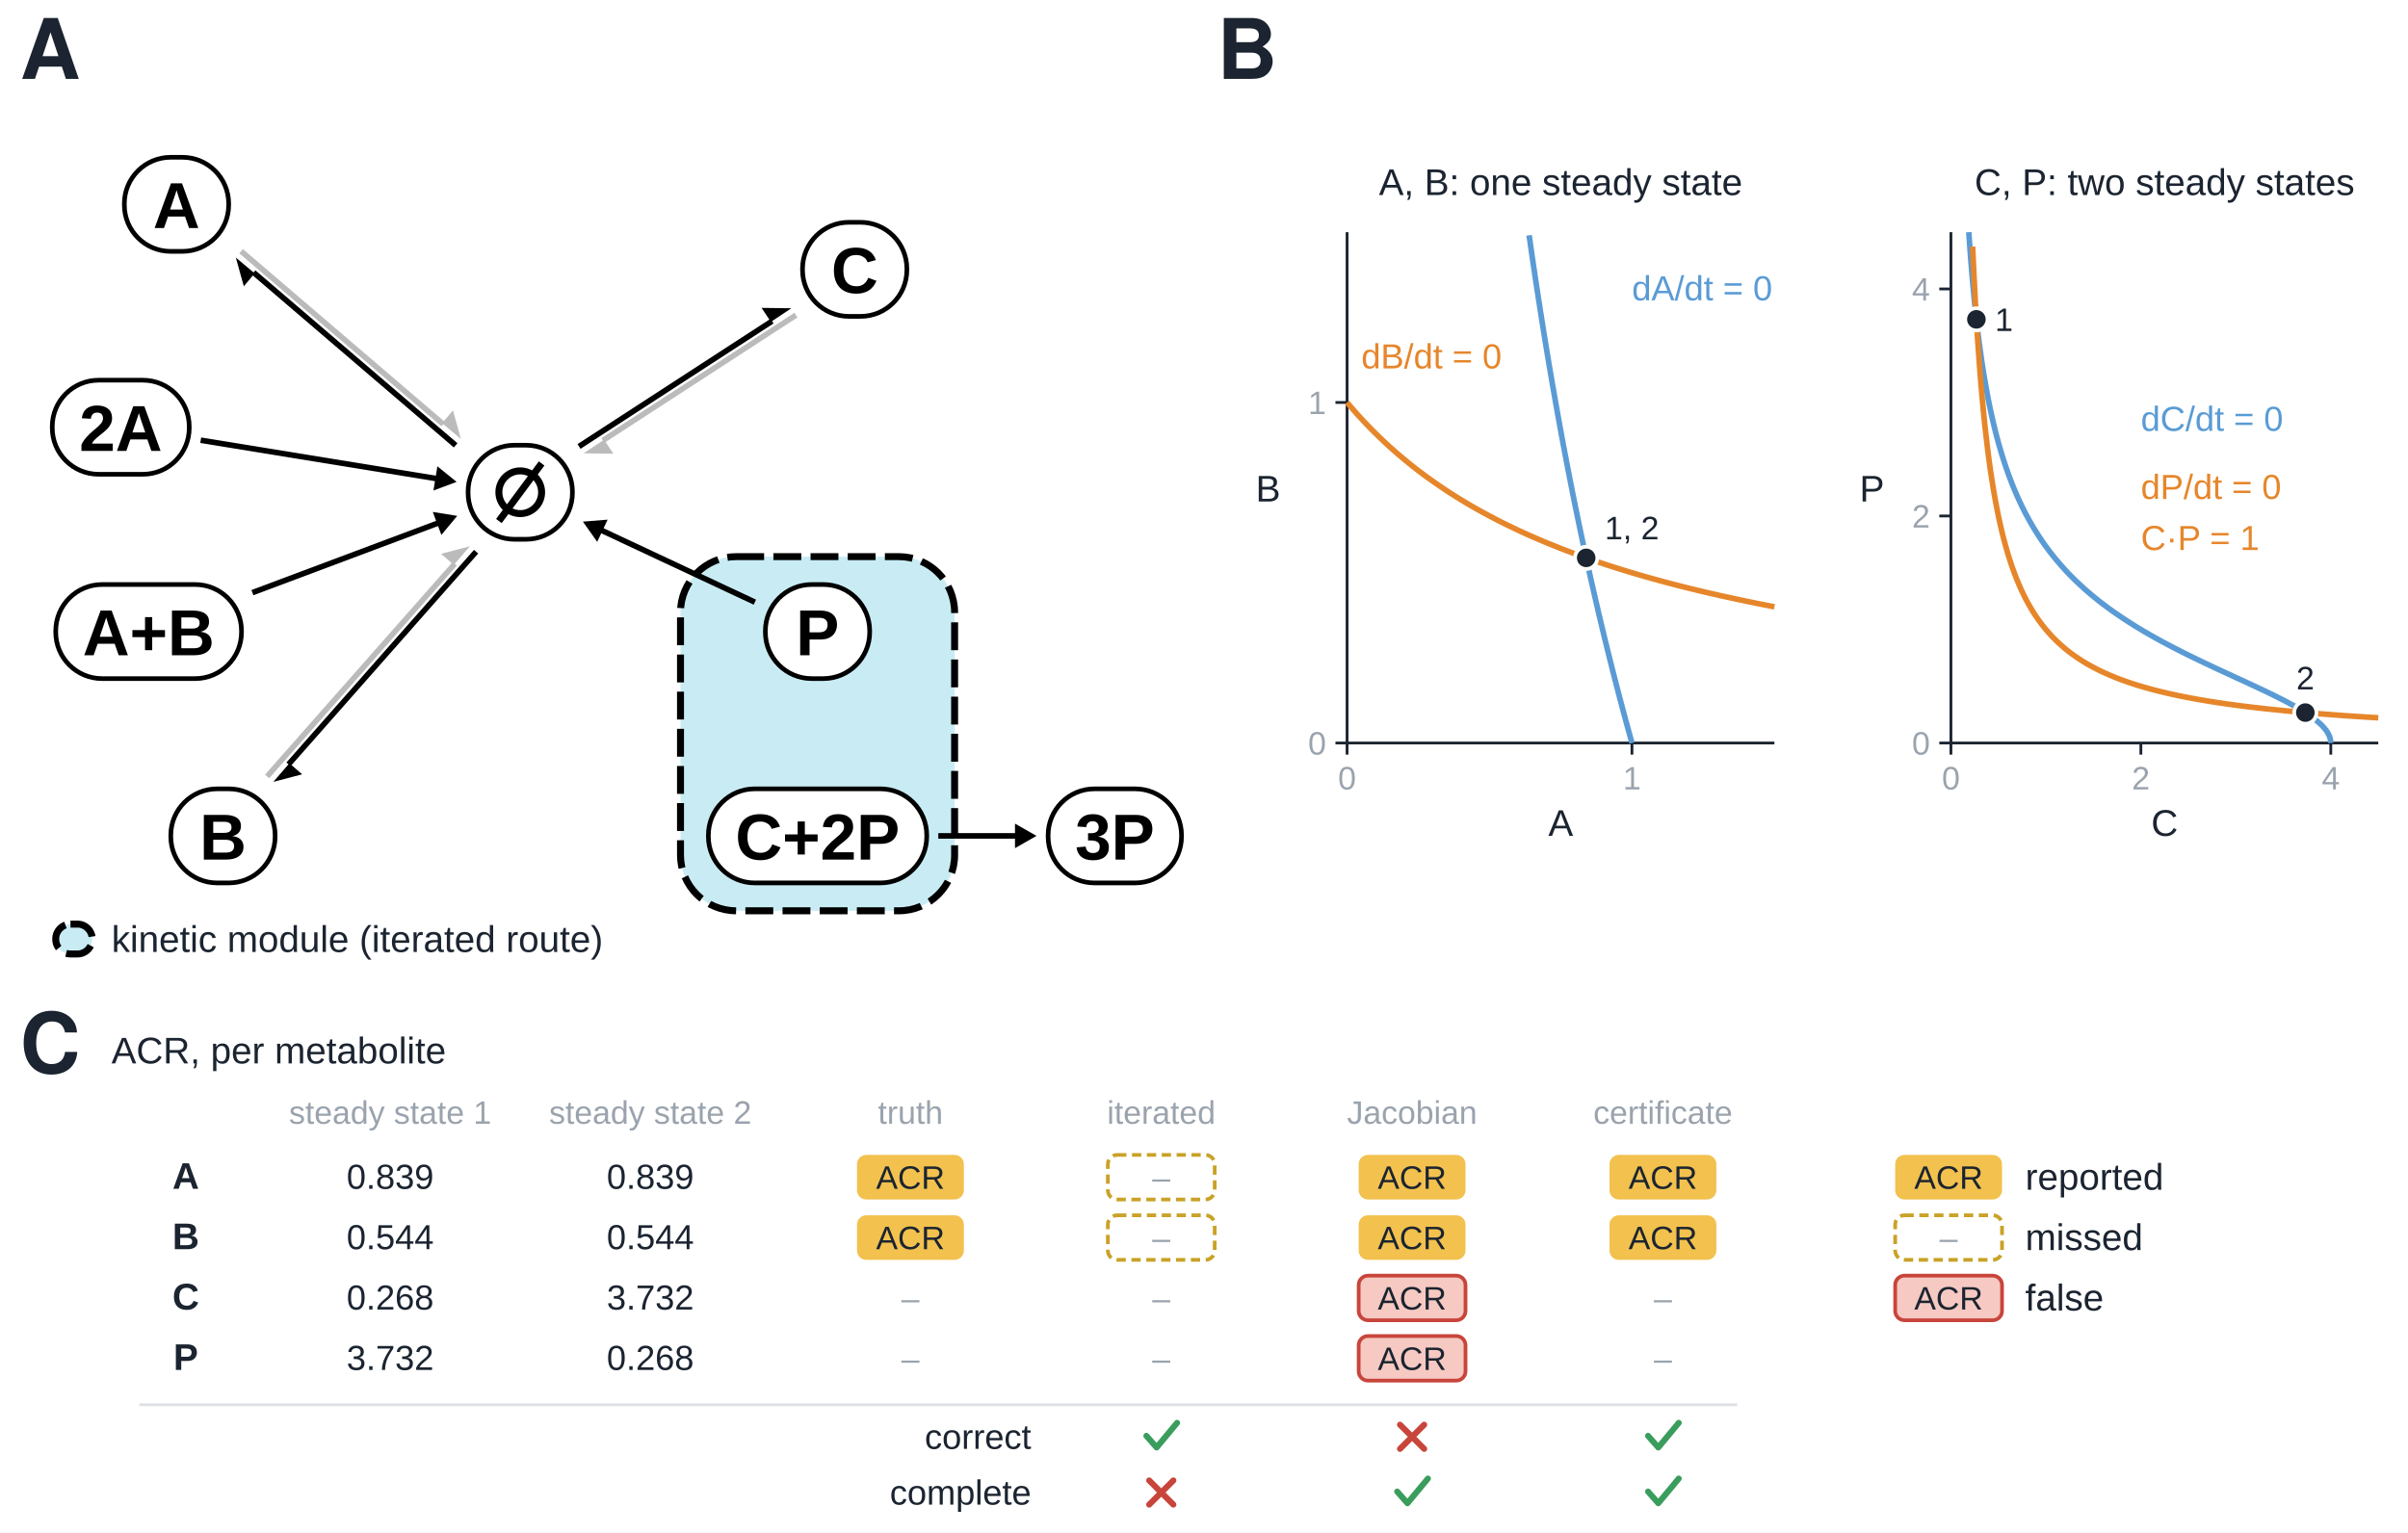
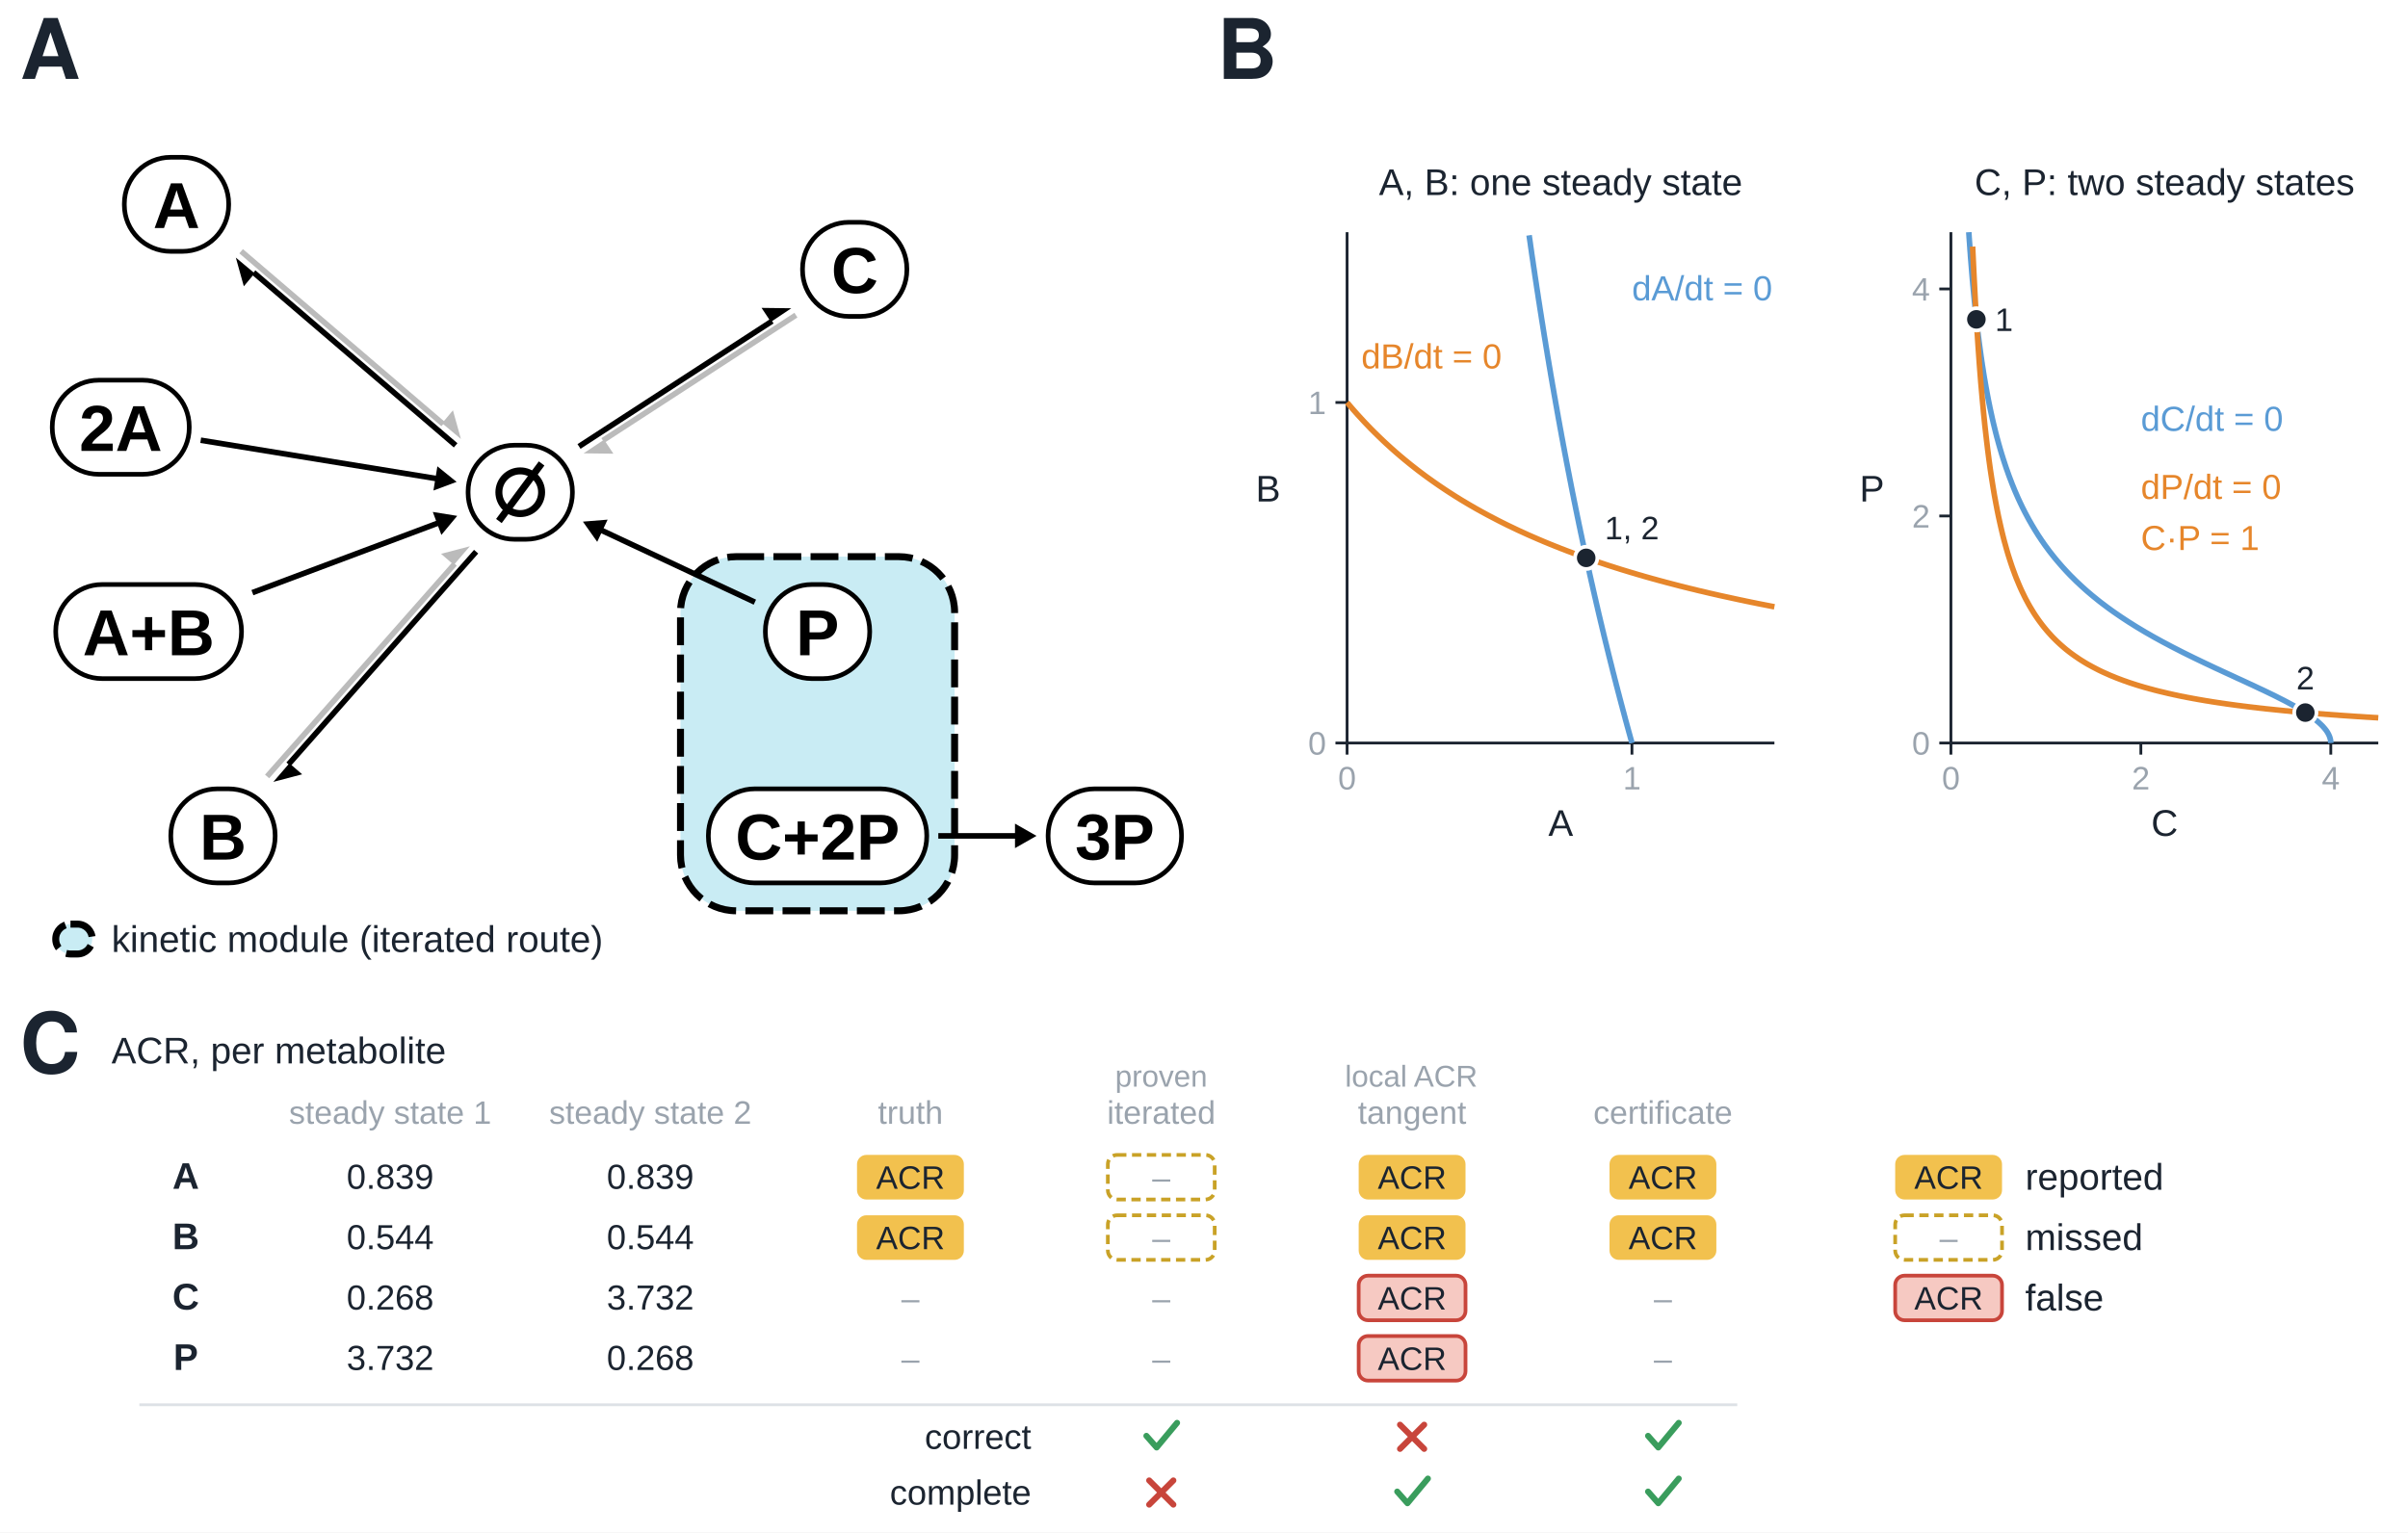
<svg xmlns="http://www.w3.org/2000/svg" id="Figure3" version="1.1" viewBox="0 0 518.4 330" width="518.4pt" height="330pt">
  <rect x="0" y="0" width="518.4" height="330" fill="#fff" />
  <g id="A_complex_network">
    <text transform="translate(4.302 16.991)" fill="#1b2430" font-family="Helvetica-Bold, Helvetica" font-size="18" font-weight="700">
      <tspan x="0" y="0">A</tspan>
    </text>
    <rect x="146.50" y="119.87" width="59.01" height="76.26" rx="12" ry="12" fill="#c9ecf4" stroke="#000" stroke-width="1.5" stroke-dasharray="6 2" />
    <line x1="98.09" y1="95.90" x2="54.59" y2="58.67" fill="none" stroke="#000" stroke-width="1.2" />
    <polygon points="50.77 55.47 54.82 58.86 52.49 61.65" fill="#000" />
    <line x1="51.91" y1="54.10" x2="95.41" y2="91.33" fill="none" stroke="#bbb" stroke-width="1.2" />
    <polygon points="99.23 94.53 95.18 91.14 97.51 88.35" fill="#bbb" />
    <line x1="43.21" y1="94.80" x2="94.03" y2="103.07" fill="none" stroke="#000" stroke-width="1.2" />
    <polygon points="98.30 103.77 94.16 100.42 93.31 105.63" fill="#000" />
    <line x1="102.50" y1="118.80" x2="62.11" y2="164.59" fill="none" stroke="#000" stroke-width="1.2" />
    <polygon points="58.84 168.37 62.30 164.36 65.05 166.74" fill="#000" />
    <line x1="57.50" y1="167.20" x2="97.89" y2="121.41" fill="none" stroke="#bbb" stroke-width="1.2" />
    <polygon points="101.16 117.63 97.70 121.64 94.95 119.26" fill="#bbb" />
    <line x1="54.34" y1="127.62" x2="94.37" y2="112.61" fill="none" stroke="#000" stroke-width="1.2" />
    <polygon points="98.43 111.09 93.17 110.24 95.02 115.19" fill="#000" />
    <line x1="124.65" y1="96.14" x2="166.21" y2="69.15" fill="none" stroke="#000" stroke-width="1.2" />
    <polygon points="170.36 66.38 165.96 69.32 163.95 66.30" fill="#000" />
    <line x1="171.35" y1="67.86" x2="129.79" y2="94.85" fill="none" stroke="#bbb" stroke-width="1.2" />
    <polygon points="125.64 97.62 130.04 94.68 132.05 97.70" fill="#bbb" />
    <line x1="162.51" y1="129.67" x2="129.41" y2="114.16" fill="none" stroke="#000" stroke-width="1.2" />
    <polygon points="125.49 112.33 128.57 116.68 130.81 111.90" fill="#000" />
    <line x1="202.00" y1="180.00" x2="218.81" y2="180.00" fill="none" stroke="#000" stroke-width="1.2" />
    <polygon points="223.14 180.00 218.51 177.36 218.51 182.64" fill="#000" />
    <rect x="100.77" y="95.87" width="22.46" height="20.26" rx="9.98" ry="9.98" fill="#fff" stroke="#000" stroke-width="1" />
    <circle cx="112.00" cy="106.00" r="4.6" fill="none" stroke="#000" stroke-width="1.5" />
    <line x1="107.40" y1="112.20" x2="116.60" y2="99.80" fill="none" stroke="#000" stroke-width="1.5" />
    <rect x="26.77" y="33.87" width="22.46" height="20.26" rx="9.98" ry="9.98" fill="#fff" stroke="#000" stroke-width="1" />
    <text transform="translate(32.95 49.10)" font-family="Arial-BoldMT, Arial" font-weight="700" font-size="14" fill="#000">
      <tspan x="0" y="0">A</tspan>
    </text>
    <rect x="11.25" y="81.87" width="29.49" height="20.26" rx="9.98" ry="9.98" fill="#fff" stroke="#000" stroke-width="1" />
    <text transform="translate(17.05 97.10)" font-family="Arial-BoldMT, Arial" font-weight="700" font-size="14" fill="#000">
      <tspan x="0" y="0">2A</tspan>
    </text>
    <rect x="12.00" y="125.87" width="39.99" height="20.26" rx="9.98" ry="9.98" fill="#fff" stroke="#000" stroke-width="1" />
    <text transform="translate(17.80 141.10)" font-family="Arial-BoldMT, Arial" font-weight="700" font-size="14" fill="#000">
      <tspan x="0" y="0">A+B</tspan>
    </text>
    <rect x="36.77" y="169.87" width="22.46" height="20.26" rx="9.98" ry="9.98" fill="#fff" stroke="#000" stroke-width="1" />
    <text transform="translate(42.95 185.10)" font-family="Arial-BoldMT, Arial" font-weight="700" font-size="14" fill="#000">
      <tspan x="0" y="0">B</tspan>
    </text>
    <rect x="172.77" y="47.87" width="22.46" height="20.26" rx="9.98" ry="9.98" fill="#fff" stroke="#000" stroke-width="1" />
    <text transform="translate(178.95 63.10)" font-family="Arial-BoldMT, Arial" font-weight="700" font-size="14" fill="#000">
      <tspan x="0" y="0">C</tspan>
    </text>
    <rect x="164.77" y="125.87" width="22.46" height="20.26" rx="9.98" ry="9.98" fill="#fff" stroke="#000" stroke-width="1" />
    <text transform="translate(171.33 141.10)" font-family="Arial-BoldMT, Arial" font-weight="700" font-size="14" fill="#000">
      <tspan x="0" y="0">P</tspan>
    </text>
    <rect x="152.50" y="169.87" width="47.01" height="20.26" rx="9.98" ry="9.98" fill="#fff" stroke="#000" stroke-width="1" />
    <text transform="translate(158.30 185.10)" font-family="Arial-BoldMT, Arial" font-weight="700" font-size="14" fill="#000">
      <tspan x="0" y="0">C+2P</tspan>
    </text>
    <rect x="225.64" y="169.87" width="28.72" height="20.26" rx="9.98" ry="9.98" fill="#fff" stroke="#000" stroke-width="1" />
    <text transform="translate(231.44 185.10)" font-family="Arial-BoldMT, Arial" font-weight="700" font-size="14" fill="#000">
      <tspan x="0" y="0">3P</tspan>
    </text>
    <rect x="12.00" y="199.00" width="7.85" height="6.43" rx="3.17" ry="3.17" fill="#c9ecf4" stroke="#000" stroke-width="1.5" stroke-dasharray="6 2" />
    <text transform="translate(24.00 205.00)" font-family="ArialMT, Arial" font-size="8" fill="#1b2430">
      <tspan x="0" y="0">kinetic module (iterated route)</tspan>
    </text>
  </g>
  <g id="B_nullclines">
    <text transform="translate(262 16.991)" fill="#1b2430" font-family="Helvetica-Bold, Helvetica" font-size="18" font-weight="700">
      <tspan x="0" y="0">B</tspan>
    </text>
    <text transform="translate(296.86 42.00)" font-family="ArialMT, Arial" font-size="8" fill="#1b2430">
      <tspan x="0" y="0">A, B: one steady state</tspan>
    </text>
    <line x1="290.00" y1="160.00" x2="382.00" y2="160.00" fill="none" stroke="#1b2430" stroke-width="0.6" />
    <line x1="290.00" y1="160.00" x2="290.00" y2="50.00" fill="none" stroke="#1b2430" stroke-width="0.6" />
    <line x1="290.00" y1="160.00" x2="290.00" y2="162.50" fill="none" stroke="#1b2430" stroke-width="0.6" />
    <text transform="translate(288.05 170.00)" font-family="ArialMT, Arial" font-size="7" fill="#9aa3ad">
      <tspan x="0" y="0">0</tspan>
    </text>
    <line x1="290.00" y1="160.00" x2="287.50" y2="160.00" fill="none" stroke="#1b2430" stroke-width="0.6" />
    <text transform="translate(281.61 162.50)" font-family="ArialMT, Arial" font-size="7" fill="#9aa3ad">
      <tspan x="0" y="0">0</tspan>
    </text>
    <line x1="351.33" y1="160.00" x2="351.33" y2="162.50" fill="none" stroke="#1b2430" stroke-width="0.6" />
    <text transform="translate(349.39 170.00)" font-family="ArialMT, Arial" font-size="7" fill="#9aa3ad">
      <tspan x="0" y="0">1</tspan>
    </text>
    <line x1="290.00" y1="86.67" x2="287.50" y2="86.67" fill="none" stroke="#1b2430" stroke-width="0.6" />
    <text transform="translate(281.61 89.17)" font-family="ArialMT, Arial" font-size="7" fill="#9aa3ad">
      <tspan x="0" y="0">1</tspan>
    </text>
    <text transform="translate(333.33 180.00)" font-family="ArialMT, Arial" font-size="8" fill="#1b2430">
      <tspan x="0" y="0">A</tspan>
    </text>
    <text transform="translate(270.33 108.00)" font-family="ArialMT, Arial" font-size="8" fill="#1b2430">
      <tspan x="0" y="0">B</tspan>
    </text>
    <polyline points="329.19,50.67 329.31,51.49 329.43,52.30 329.54,53.12 329.66,53.92 329.77,54.73 329.89,55.53 330.01,56.32 330.12,57.12 330.24,57.90 330.36,58.69 330.47,59.47 330.59,60.25 330.71,61.02 330.82,61.79 330.94,62.56 331.06,63.32 331.17,64.08 331.29,64.84 331.41,65.59 331.52,66.34 331.64,67.08 331.76,67.83 331.87,68.56 331.99,69.30 332.11,70.03 332.22,70.76 332.34,71.49 332.45,72.21 332.57,72.93 332.69,73.65 332.80,74.36 332.92,75.07 333.04,75.78 333.15,76.48 333.27,77.18 333.39,77.88 333.50,78.57 333.62,79.26 333.74,79.95 333.85,80.64 333.97,81.32 334.09,82.00 334.20,82.68 334.32,83.35 334.44,84.02 334.55,84.69 334.67,85.36 334.79,86.02 334.90,86.68 335.02,87.34 335.14,88.00 335.25,88.65 335.37,89.30 335.48,89.95 335.60,90.59 335.72,91.23 335.83,91.87 335.95,92.51 336.07,93.14 336.18,93.78 336.30,94.41 336.42,95.03 336.53,95.66 336.65,96.28 336.77,96.90 336.88,97.52 337.00,98.13 337.12,98.75 337.23,99.36 337.35,99.96 337.47,100.57 337.58,101.17 337.70,101.77 337.82,102.37 337.93,102.97 338.05,103.56 338.17,104.16 338.28,104.75 338.40,105.33 338.51,105.92 338.63,106.50 338.75,107.09 338.86,107.67 338.98,108.24 339.10,108.82 339.21,109.39 339.33,109.96 339.45,110.53 339.56,111.10 339.68,111.66 339.80,112.23 339.91,112.79 340.03,113.35 340.15,113.90 340.26,114.46 340.38,115.01 340.50,115.56 340.61,116.11 340.73,116.66 340.85,117.21 340.96,117.75 341.08,118.29 341.19,118.83 341.31,119.37 341.43,119.91 341.54,120.44 341.66,120.98 341.78,121.51 341.89,122.04 342.01,122.56 342.13,123.09 342.24,123.61 342.36,124.14 342.48,124.66 342.59,125.18 342.71,125.69 342.83,126.21 342.94,126.72 343.06,127.24 343.18,127.75 343.29,128.26 343.41,128.76 343.53,129.27 343.64,129.77 343.76,130.28 343.88,130.78 343.99,131.28 344.11,131.78 344.22,132.27 344.34,132.77 344.46,133.26 344.57,133.75 344.69,134.24 344.81,134.73 344.92,135.22 345.04,135.71 345.16,136.19 345.27,136.68 345.39,137.16 345.51,137.64 345.62,138.12 345.74,138.59 345.86,139.07 345.97,139.54 346.09,140.02 346.21,140.49 346.32,140.96 346.44,141.43 346.56,141.90 346.67,142.36 346.79,142.83 346.91,143.29 347.02,143.75 347.14,144.22 347.25,144.68 347.37,145.13 347.49,145.59 347.60,146.05 347.72,146.50 347.84,146.95 347.95,147.41 348.07,147.86 348.19,148.31 348.30,148.76 348.42,149.20 348.54,149.65 348.65,150.09 348.77,150.54 348.89,150.98 349.00,151.42 349.12,151.86 349.24,152.30 349.35,152.74 349.47,153.17 349.59,153.61 349.70,154.04 349.82,154.47 349.93,154.91 350.05,155.34 350.17,155.77 350.28,156.19 350.40,156.62 350.52,157.05 350.63,157.47 350.75,157.90 350.87,158.32 350.98,158.74 351.10,159.16 351.22,159.58 351.33,160.00" fill="none" stroke="#5a9bd5" stroke-width="1.2" />
    <text transform="translate(351.33 64.67)" font-family="ArialMT, Arial" font-size="7.5" fill="#5a9bd5">
      <tspan x="0" y="0">dA/dt = 0</tspan>
    </text>
    <polyline points="290.00,86.67 290.46,87.21 290.92,87.75 291.38,88.28 291.84,88.80 292.30,89.32 292.76,89.82 293.22,90.32 293.68,90.82 294.14,91.30 294.60,91.78 295.06,92.26 295.52,92.72 295.98,93.18 296.44,93.63 296.90,94.08 297.36,94.52 297.82,94.96 298.28,95.39 298.74,95.81 299.20,96.23 299.66,96.65 300.12,97.05 300.58,97.46 301.04,97.85 301.50,98.25 301.96,98.63 302.42,99.02 302.88,99.39 303.34,99.77 303.80,100.14 304.26,100.50 304.72,100.86 305.18,101.22 305.64,101.57 306.10,101.91 306.56,102.26 307.02,102.60 307.48,102.93 307.94,103.26 308.40,103.59 308.86,103.91 309.32,104.23 309.78,104.55 310.24,104.86 310.70,105.17 311.16,105.48 311.62,105.78 312.08,106.08 312.54,106.37 313.00,106.67 313.46,106.96 313.92,107.24 314.38,107.53 314.84,107.81 315.30,108.08 315.76,108.36 316.22,108.63 316.68,108.90 317.14,109.16 317.60,109.43 318.06,109.69 318.52,109.94 318.98,110.20 319.44,110.45 319.90,110.70 320.36,110.95 320.82,111.19 321.28,111.43 321.74,111.67 322.20,111.91 322.66,112.15 323.12,112.38 323.58,112.61 324.04,112.84 324.50,113.07 324.96,113.29 325.42,113.51 325.88,113.73 326.34,113.95 326.80,114.17 327.26,114.38 327.72,114.59 328.18,114.80 328.64,115.01 329.10,115.22 329.56,115.42 330.02,115.62 330.48,115.82 330.94,116.02 331.40,116.22 331.86,116.41 332.32,116.61 332.78,116.80 333.24,116.99 333.70,117.18 334.16,117.36 334.62,117.55 335.08,117.73 335.54,117.91 336.00,118.10 336.46,118.27 336.92,118.45 337.38,118.63 337.84,118.80 338.30,118.97 338.76,119.15 339.22,119.32 339.68,119.48 340.14,119.65 340.60,119.82 341.06,119.98 341.52,120.14 341.98,120.31 342.44,120.47 342.90,120.63 343.36,120.78 343.82,120.94 344.28,121.10 344.74,121.25 345.20,121.40 345.66,121.56 346.12,121.71 346.58,121.86 347.04,122.00 347.50,122.15 347.96,122.30 348.42,122.44 348.88,122.59 349.34,122.73 349.80,122.87 350.26,123.01 350.72,123.15 351.18,123.29 351.64,123.42 352.10,123.56 352.56,123.70 353.02,123.83 353.48,123.96 353.94,124.10 354.40,124.23 354.86,124.36 355.32,124.49 355.78,124.62 356.24,124.74 356.70,124.87 357.16,125.00 357.62,125.12 358.08,125.24 358.54,125.37 359.00,125.49 359.46,125.61 359.92,125.73 360.38,125.85 360.84,125.97 361.30,126.09 361.76,126.21 362.22,126.32 362.68,126.44 363.14,126.55 363.60,126.67 364.06,126.78 364.52,126.89 364.98,127.00 365.44,127.12 365.90,127.23 366.36,127.33 366.82,127.44 367.28,127.55 367.74,127.66 368.20,127.77 368.66,127.87 369.12,127.98 369.58,128.08 370.04,128.19 370.50,128.29 370.96,128.39 371.42,128.49 371.88,128.59 372.34,128.69 372.80,128.79 373.26,128.89 373.72,128.99 374.18,129.09 374.64,129.19 375.10,129.28 375.56,129.38 376.02,129.48 376.48,129.57 376.94,129.67 377.40,129.76 377.86,129.85 378.32,129.95 378.78,130.04 379.24,130.13 379.70,130.22 380.16,130.31 380.62,130.40 381.08,130.49 381.54,130.58 382.00,130.67" fill="none" stroke="#e6862b" stroke-width="1.2" />
    <text transform="translate(293.07 79.33)" font-family="ArialMT, Arial" font-size="7.5" fill="#e6862b">
      <tspan x="0" y="0">dB/dt = 0</tspan>
    </text>
    <circle cx="341.48" cy="120.13" r="2.4" fill="#1b2430" stroke="#fff" stroke-width=".8" />
    <text transform="translate(345.48 116.13)" font-family="ArialMT, Arial" font-size="7" fill="#1b2430">
      <tspan x="0" y="0">1, 2</tspan>
    </text>
    <text transform="translate(425.09 42.00)" font-family="ArialMT, Arial" font-size="8" fill="#1b2430">
      <tspan x="0" y="0">C, P: two steady states</tspan>
    </text>
    <line x1="420.00" y1="160.00" x2="512.00" y2="160.00" fill="none" stroke="#1b2430" stroke-width="0.6" />
    <line x1="420.00" y1="160.00" x2="420.00" y2="50.00" fill="none" stroke="#1b2430" stroke-width="0.6" />
    <line x1="420.00" y1="160.00" x2="420.00" y2="162.50" fill="none" stroke="#1b2430" stroke-width="0.6" />
    <text transform="translate(418.05 170.00)" font-family="ArialMT, Arial" font-size="7" fill="#9aa3ad">
      <tspan x="0" y="0">0</tspan>
    </text>
    <line x1="420.00" y1="160.00" x2="417.50" y2="160.00" fill="none" stroke="#1b2430" stroke-width="0.6" />
    <text transform="translate(411.61 162.50)" font-family="ArialMT, Arial" font-size="7" fill="#9aa3ad">
      <tspan x="0" y="0">0</tspan>
    </text>
    <line x1="460.89" y1="160.00" x2="460.89" y2="162.50" fill="none" stroke="#1b2430" stroke-width="0.6" />
    <text transform="translate(458.94 170.00)" font-family="ArialMT, Arial" font-size="7" fill="#9aa3ad">
      <tspan x="0" y="0">2</tspan>
    </text>
    <line x1="420.00" y1="111.11" x2="417.50" y2="111.11" fill="none" stroke="#1b2430" stroke-width="0.6" />
    <text transform="translate(411.61 113.61)" font-family="ArialMT, Arial" font-size="7" fill="#9aa3ad">
      <tspan x="0" y="0">2</tspan>
    </text>
    <line x1="501.78" y1="160.00" x2="501.78" y2="162.50" fill="none" stroke="#1b2430" stroke-width="0.6" />
    <text transform="translate(499.83 170.00)" font-family="ArialMT, Arial" font-size="7" fill="#9aa3ad">
      <tspan x="0" y="0">4</tspan>
    </text>
    <line x1="420.00" y1="62.22" x2="417.50" y2="62.22" fill="none" stroke="#1b2430" stroke-width="0.6" />
    <text transform="translate(411.61 64.72)" font-family="ArialMT, Arial" font-size="7" fill="#9aa3ad">
      <tspan x="0" y="0">4</tspan>
    </text>
    <text transform="translate(463.11 180.00)" font-family="ArialMT, Arial" font-size="8" fill="#1b2430">
      <tspan x="0" y="0">C</tspan>
    </text>
    <text transform="translate(400.33 108.00)" font-family="ArialMT, Arial" font-size="8" fill="#1b2430">
      <tspan x="0" y="0">P</tspan>
    </text>
    <polyline points="501.78,160.00 501.76,159.63 501.70,159.27 501.61,158.90 501.48,158.53 501.32,158.17 501.12,157.80 500.89,157.43 500.62,157.07 500.31,156.70 499.98,156.33 499.61,155.97 499.21,155.60 498.78,155.23 498.32,154.87 497.84,154.50 497.32,154.13 496.78,153.77 496.22,153.40 495.63,153.03 495.03,152.67 494.40,152.30 493.75,151.93 493.08,151.57 492.40,151.20 491.70,150.83 490.98,150.47 490.25,150.10 489.52,149.73 488.77,149.37 488.01,149.00 487.24,148.63 486.46,148.27 485.68,147.90 484.90,147.53 484.11,147.17 483.32,146.80 482.52,146.43 481.72,146.07 480.93,145.70 480.13,145.33 479.34,144.97 478.54,144.60 477.75,144.23 476.96,143.87 476.18,143.50 475.40,143.13 474.63,142.77 473.86,142.40 473.09,142.03 472.34,141.67 471.59,141.30 470.84,140.93 470.11,140.57 469.38,140.20 468.66,139.83 467.95,139.47 467.24,139.10 466.55,138.73 465.86,138.37 465.18,138.00 464.51,137.63 463.85,137.27 463.20,136.90 462.56,136.53 461.92,136.17 461.30,135.80 460.68,135.43 460.08,135.07 459.48,134.70 458.90,134.33 458.32,133.97 457.75,133.60 457.19,133.23 456.64,132.87 456.10,132.50 455.56,132.13 455.04,131.77 454.52,131.40 454.01,131.03 453.52,130.67 453.03,130.30 452.54,129.93 452.07,129.57 451.60,129.20 451.15,128.83 450.70,128.47 450.25,128.10 449.82,127.73 449.39,127.37 448.97,127.00 448.56,126.63 448.16,126.27 447.76,125.90 447.37,125.53 446.98,125.17 446.61,124.80 446.24,124.43 445.87,124.07 445.51,123.70 445.16,123.33 444.82,122.97 444.48,122.60 444.14,122.23 443.82,121.87 443.50,121.50 443.18,121.13 442.87,120.77 442.56,120.40 442.26,120.03 441.97,119.67 441.68,119.30 441.39,118.93 441.11,118.57 440.84,118.20 440.57,117.83 440.30,117.47 440.04,117.10 439.79,116.73 439.53,116.37 439.29,116.00 439.04,115.63 438.80,115.27 438.57,114.90 438.34,114.53 438.11,114.17 437.89,113.80 437.67,113.43 437.45,113.07 437.24,112.70 437.03,112.33 436.82,111.97 436.62,111.60 436.42,111.23 436.23,110.87 436.03,110.50 435.84,110.13 435.66,109.77 435.47,109.40 435.29,109.03 435.12,108.67 434.94,108.30 434.77,107.93 434.60,107.57 434.43,107.20 434.27,106.83 434.11,106.47 433.95,106.10 433.79,105.73 433.64,105.37 433.49,105.00 433.34,104.63 433.19,104.27 433.05,103.90 432.91,103.53 432.77,103.17 432.63,102.80 432.49,102.43 432.36,102.07 432.23,101.70 432.10,101.33 431.97,100.97 431.84,100.60 431.72,100.23 431.60,99.87 431.48,99.50 431.36,99.13 431.24,98.77 431.13,98.40 431.01,98.03 430.90,97.67 430.79,97.30 430.68,96.93 430.57,96.57 430.47,96.20 430.36,95.83 430.26,95.47 430.16,95.10 430.06,94.73 429.96,94.37 429.86,94.00 429.77,93.63 429.67,93.27 429.58,92.90 429.49,92.53 429.40,92.17 429.31,91.80 429.22,91.43 429.13,91.07 429.05,90.70 428.96,90.33 428.88,89.97 428.80,89.60 428.72,89.23 428.64,88.87 428.56,88.50 428.48,88.13 428.40,87.77 428.33,87.40 428.25,87.03 428.18,86.67 428.10,86.30 428.03,85.93 427.96,85.57 427.89,85.20 427.82,84.83 427.75,84.47 427.69,84.10 427.62,83.73 427.55,83.37 427.49,83.00 427.42,82.63 427.36,82.27 427.30,81.90 427.23,81.53 427.17,81.17 427.11,80.80 427.05,80.43 426.99,80.07 426.94,79.70 426.88,79.33 426.82,78.97 426.76,78.60 426.71,78.23 426.65,77.87 426.60,77.50 426.55,77.13 426.49,76.77 426.44,76.40 426.39,76.03 426.34,75.67 426.29,75.30 426.24,74.93 426.19,74.57 426.14,74.20 426.09,73.83 426.04,73.47 426.00,73.10 425.95,72.73 425.90,72.37 425.86,72.00 425.81,71.63 425.77,71.27 425.72,70.90 425.68,70.53 425.64,70.17 425.60,69.80 425.55,69.43 425.51,69.07 425.47,68.70 425.43,68.33 425.39,67.97 425.35,67.60 425.31,67.23 425.27,66.87 425.23,66.50 425.19,66.13 425.16,65.77 425.12,65.40 425.08,65.03 425.04,64.67 425.01,64.30 424.97,63.93 424.94,63.57 424.90,63.20 424.87,62.83 424.83,62.47 424.80,62.10 424.77,61.73 424.73,61.37 424.70,61.00 424.67,60.63 424.63,60.27 424.60,59.90 424.57,59.53 424.54,59.17 424.51,58.80 424.48,58.43 424.45,58.07 424.42,57.70 424.39,57.33 424.36,56.97 424.33,56.60 424.30,56.23 424.27,55.87 424.24,55.50 424.21,55.13 424.19,54.77 424.16,54.40 424.13,54.03 424.10,53.67 424.08,53.30 424.05,52.93 424.03,52.57 424.00,52.20 423.97,51.83 423.95,51.47 423.92,51.10 423.90,50.73 423.87,50.37 423.85,50.00" fill="none" stroke="#5a9bd5" stroke-width="1.2" />
    <text transform="translate(460.89 92.78)" font-family="ArialMT, Arial" font-size="7.5" fill="#5a9bd5">
      <tspan x="0" y="0">dC/dt = 0</tspan>
    </text>
    <polyline points="424.67,53.10 424.97,59.41 425.26,65.01 425.55,70.02 425.85,74.53 426.14,78.61 426.43,82.32 426.73,85.70 427.02,88.80 427.31,91.66 427.61,94.29 427.90,96.73 428.19,98.99 428.48,101.10 428.78,103.06 429.07,104.90 429.36,106.63 429.66,108.25 429.95,109.77 430.24,111.21 430.54,112.57 430.83,113.85 431.12,115.07 431.41,116.22 431.71,117.31 432.00,118.36 432.29,119.35 432.59,120.30 432.88,121.20 433.17,122.06 433.47,122.89 433.76,123.68 434.05,124.44 434.35,125.16 434.64,125.86 434.93,126.53 435.22,127.17 435.52,127.79 435.81,128.39 436.10,128.97 436.40,129.52 436.69,130.06 436.98,130.57 437.28,131.07 437.57,131.55 437.86,132.02 438.15,132.47 438.45,132.91 438.74,133.33 439.03,133.74 439.33,134.14 439.62,134.53 439.91,134.90 440.21,135.27 440.50,135.62 440.79,135.96 441.09,136.30 441.38,136.62 441.67,136.94 441.96,137.25 442.26,137.55 442.55,137.84 442.84,138.12 443.14,138.40 443.43,138.67 443.72,138.93 444.02,139.19 444.31,139.44 444.60,139.69 444.89,139.93 445.19,140.16 445.48,140.39 445.77,140.61 446.07,140.83 446.36,141.04 446.65,141.25 446.95,141.45 447.24,141.65 447.53,141.85 447.82,142.04 448.12,142.23 448.41,142.41 448.70,142.59 449.00,142.77 449.29,142.94 449.58,143.11 449.88,143.27 450.17,143.43 450.46,143.59 450.76,143.75 451.05,143.90 451.34,144.05 451.63,144.20 451.93,144.35 452.22,144.49 452.51,144.63 452.81,144.77 453.10,144.90 453.39,145.03 453.69,145.16 453.98,145.29 454.27,145.42 454.56,145.54 454.86,145.66 455.15,145.78 455.44,145.90 455.74,146.02 456.03,146.13 456.32,146.24 456.62,146.35 456.91,146.46 457.20,146.57 457.50,146.67 457.79,146.77 458.08,146.88 458.37,146.98 458.67,147.08 458.96,147.17 459.25,147.27 459.55,147.36 459.84,147.46 460.13,147.55 460.43,147.64 460.72,147.73 461.01,147.81 461.30,147.90 461.60,147.99 461.89,148.07 462.18,148.15 462.48,148.23 462.77,148.32 463.06,148.39 463.36,148.47 463.65,148.55 463.94,148.63 464.23,148.70 464.53,148.78 464.82,148.85 465.11,148.92 465.41,148.99 465.70,149.06 465.99,149.13 466.29,149.20 466.58,149.27 466.87,149.34 467.17,149.40 467.46,149.47 467.75,149.53 468.04,149.60 468.34,149.66 468.63,149.72 468.92,149.79 469.22,149.85 469.51,149.91 469.80,149.97 470.10,150.02 470.39,150.08 470.68,150.14 470.97,150.20 471.27,150.25 471.56,150.31 471.85,150.36 472.15,150.42 472.44,150.47 472.73,150.52 473.03,150.58 473.32,150.63 473.61,150.68 473.91,150.73 474.20,150.78 474.49,150.83 474.78,150.88 475.08,150.93 475.37,150.97 475.66,151.02 475.96,151.07 476.25,151.12 476.54,151.16 476.84,151.21 477.13,151.25 477.42,151.30 477.71,151.34 478.01,151.38 478.30,151.43 478.59,151.47 478.89,151.51 479.18,151.56 479.47,151.60 479.77,151.64 480.06,151.68 480.35,151.72 480.65,151.76 480.94,151.80 481.23,151.84 481.52,151.88 481.82,151.92 482.11,151.95 482.40,151.99 482.70,152.03 482.99,152.07 483.28,152.10 483.58,152.14 483.87,152.18 484.16,152.21 484.45,152.25 484.75,152.28 485.04,152.32 485.33,152.35 485.63,152.38 485.92,152.42 486.21,152.45 486.51,152.49 486.80,152.52 487.09,152.55 487.38,152.58 487.68,152.62 487.97,152.65 488.26,152.68 488.56,152.71 488.85,152.74 489.14,152.77 489.44,152.80 489.73,152.83 490.02,152.86 490.32,152.89 490.61,152.92 490.90,152.95 491.19,152.98 491.49,153.01 491.78,153.04 492.07,153.07 492.37,153.09 492.66,153.12 492.95,153.15 493.25,153.18 493.54,153.20 493.83,153.23 494.12,153.26 494.42,153.28 494.71,153.31 495.00,153.34 495.30,153.36 495.59,153.39 495.88,153.41 496.18,153.44 496.47,153.46 496.76,153.49 497.06,153.51 497.35,153.54 497.64,153.56 497.93,153.59 498.23,153.61 498.52,153.64 498.81,153.66 499.11,153.68 499.40,153.71 499.69,153.73 499.99,153.75 500.28,153.77 500.57,153.80 500.86,153.82 501.16,153.84 501.45,153.86 501.74,153.89 502.04,153.91 502.33,153.93 502.62,153.95 502.92,153.97 503.21,153.99 503.50,154.02 503.79,154.04 504.09,154.06 504.38,154.08 504.67,154.10 504.97,154.12 505.26,154.14 505.55,154.16 505.85,154.18 506.14,154.20 506.43,154.22 506.73,154.24 507.02,154.26 507.31,154.28 507.60,154.30 507.90,154.31 508.19,154.33 508.48,154.35 508.78,154.37 509.07,154.39 509.36,154.41 509.66,154.43 509.95,154.44 510.24,154.46 510.53,154.48 510.83,154.50 511.12,154.52 511.41,154.53 511.71,154.55 512.00,154.57" fill="none" stroke="#e6862b" stroke-width="1.2" />
    <text transform="translate(460.89 107.44)" font-family="ArialMT, Arial" font-size="7.5" fill="#e6862b">
      <tspan x="0" y="0">dP/dt = 0</tspan>
    </text>
    <circle cx="425.48" cy="68.77" r="2.4" fill="#1b2430" stroke="#fff" stroke-width=".8" />
    <text transform="translate(429.48 71.27)" font-family="ArialMT, Arial" font-size="7" fill="#1b2430">
      <tspan x="0" y="0">1</tspan>
    </text>
    <circle cx="496.30" cy="153.45" r="2.4" fill="#1b2430" stroke="#fff" stroke-width=".8" />
    <text transform="translate(494.35 148.45)" font-family="ArialMT, Arial" font-size="7" fill="#1b2430">
      <tspan x="0" y="0">2</tspan>
    </text>
    <text transform="translate(460.89 118.44)" font-family="ArialMT, Arial" font-size="7.5" fill="#e6862b">
      <tspan x="0" y="0">C·P = 1</tspan>
    </text>
  </g>
  <g id="C_acr_table">
    <text transform="translate(4.302 231)" fill="#1b2430" font-family="Helvetica-Bold, Helvetica" font-size="18" font-weight="700">
      <tspan x="0" y="0">C</tspan>
    </text>
    <text transform="translate(24.00 229.00)" font-family="ArialMT, Arial" font-size="8" fill="#1b2430">
      <tspan x="0" y="0">ACR, per metabolite</tspan>
    </text>
    <text transform="translate(62.21 242.00)" font-family="ArialMT, Arial" font-size="7" fill="#9aa3ad">
      <tspan x="0" y="0">steady state 1</tspan>
    </text>
    <text transform="translate(118.21 242.00)" font-family="ArialMT, Arial" font-size="7" fill="#9aa3ad">
      <tspan x="0" y="0">steady state 2</tspan>
    </text>
    <text transform="translate(189.00 242.00)" font-family="ArialMT, Arial" font-size="7" fill="#9aa3ad">
      <tspan x="0" y="0">truth</tspan>
    </text>
    <text transform="translate(238.33 242.00)" font-family="ArialMT, Arial" font-size="7" fill="#9aa3ad">
      <tspan x="0" y="0">iterated</tspan>
    </text>
-     <text transform="translate(289.99 242.00)" font-family="ArialMT, Arial" font-size="7" fill="#9aa3ad">
-       <tspan x="0" y="0">Jacobian</tspan>
+     <text transform="translate(292.32 242.00)" font-family="ArialMT, Arial" font-size="7" fill="#9aa3ad">
+       <tspan x="0" y="0">tangent</tspan>
    </text>
    <text transform="translate(343.02 242.00)" font-family="ArialMT, Arial" font-size="7" fill="#9aa3ad">
      <tspan x="0" y="0">certificate</tspan>
+     </text>
+     <text transform="translate(289.55 234.00)" font-family="ArialMT, Arial" font-size="6.5" fill="#9aa3ad">
+       <tspan x="0" y="0">local ACR</tspan>
+     </text>
+     <text transform="translate(240.06 234.00)" font-family="ArialMT, Arial" font-size="6.5" fill="#9aa3ad">
+       <tspan x="0" y="0">proven</tspan>
    </text>
    <text transform="translate(37.11 256.00)" font-family="Arial-BoldMT, Arial" font-weight="700" font-size="8" fill="#1b2430">
      <tspan x="0" y="0">A</tspan>
    </text>
    <text transform="translate(74.62 256.00)" font-family="ArialMT, Arial" font-size="7.5" fill="#1b2430">
      <tspan x="0" y="0">0.839</tspan>
    </text>
    <text transform="translate(130.62 256.00)" font-family="ArialMT, Arial" font-size="7.5" fill="#1b2430">
      <tspan x="0" y="0">0.839</tspan>
    </text>
    <rect x="184.50" y="248.70" width="23.00" height="9.60" rx="2" ry="2" fill="#f2c14e" />
    <text transform="translate(188.61 256.00)" font-family="ArialMT, Arial" font-size="7" fill="#1b2430">
      <tspan x="0" y="0">ACR</tspan>
    </text>
    <rect x="238.50" y="248.70" width="23.00" height="9.60" rx="2" ry="2" fill="none" stroke="#c9a227" stroke-width="0.8" stroke-dasharray="2 1.2" />
    <text transform="translate(248.05 256.00)" font-family="ArialMT, Arial" font-size="7" fill="#9aa3ad">
      <tspan x="0" y="0">–</tspan>
    </text>
    <rect x="292.50" y="248.70" width="23.00" height="9.60" rx="2" ry="2" fill="#f2c14e" />
    <text transform="translate(296.61 256.00)" font-family="ArialMT, Arial" font-size="7" fill="#1b2430">
      <tspan x="0" y="0">ACR</tspan>
    </text>
    <rect x="346.50" y="248.70" width="23.00" height="9.60" rx="2" ry="2" fill="#f2c14e" />
    <text transform="translate(350.61 256.00)" font-family="ArialMT, Arial" font-size="7" fill="#1b2430">
      <tspan x="0" y="0">ACR</tspan>
    </text>
    <text transform="translate(37.11 269.00)" font-family="Arial-BoldMT, Arial" font-weight="700" font-size="8" fill="#1b2430">
      <tspan x="0" y="0">B</tspan>
    </text>
    <text transform="translate(74.62 269.00)" font-family="ArialMT, Arial" font-size="7.5" fill="#1b2430">
      <tspan x="0" y="0">0.544</tspan>
    </text>
    <text transform="translate(130.62 269.00)" font-family="ArialMT, Arial" font-size="7.5" fill="#1b2430">
      <tspan x="0" y="0">0.544</tspan>
    </text>
    <rect x="184.50" y="261.70" width="23.00" height="9.60" rx="2" ry="2" fill="#f2c14e" />
    <text transform="translate(188.61 269.00)" font-family="ArialMT, Arial" font-size="7" fill="#1b2430">
      <tspan x="0" y="0">ACR</tspan>
    </text>
    <rect x="238.50" y="261.70" width="23.00" height="9.60" rx="2" ry="2" fill="none" stroke="#c9a227" stroke-width="0.8" stroke-dasharray="2 1.2" />
    <text transform="translate(248.05 269.00)" font-family="ArialMT, Arial" font-size="7" fill="#9aa3ad">
      <tspan x="0" y="0">–</tspan>
    </text>
    <rect x="292.50" y="261.70" width="23.00" height="9.60" rx="2" ry="2" fill="#f2c14e" />
    <text transform="translate(296.61 269.00)" font-family="ArialMT, Arial" font-size="7" fill="#1b2430">
      <tspan x="0" y="0">ACR</tspan>
    </text>
    <rect x="346.50" y="261.70" width="23.00" height="9.60" rx="2" ry="2" fill="#f2c14e" />
    <text transform="translate(350.61 269.00)" font-family="ArialMT, Arial" font-size="7" fill="#1b2430">
      <tspan x="0" y="0">ACR</tspan>
    </text>
    <text transform="translate(37.11 282.00)" font-family="Arial-BoldMT, Arial" font-weight="700" font-size="8" fill="#1b2430">
      <tspan x="0" y="0">C</tspan>
    </text>
    <text transform="translate(74.62 282.00)" font-family="ArialMT, Arial" font-size="7.5" fill="#1b2430">
      <tspan x="0" y="0">0.268</tspan>
    </text>
    <text transform="translate(130.62 282.00)" font-family="ArialMT, Arial" font-size="7.5" fill="#1b2430">
      <tspan x="0" y="0">3.732</tspan>
    </text>
    <text transform="translate(194.05 282.00)" font-family="ArialMT, Arial" font-size="7" fill="#9aa3ad">
      <tspan x="0" y="0">–</tspan>
    </text>
    <text transform="translate(248.05 282.00)" font-family="ArialMT, Arial" font-size="7" fill="#9aa3ad">
      <tspan x="0" y="0">–</tspan>
    </text>
    <rect x="292.50" y="274.70" width="23.00" height="9.60" rx="2" ry="2" fill="#f6c9c2" stroke="#c8453b" stroke-width="0.8" />
    <text transform="translate(296.61 282.00)" font-family="ArialMT, Arial" font-size="7" fill="#1b2430">
      <tspan x="0" y="0">ACR</tspan>
    </text>
    <text transform="translate(356.05 282.00)" font-family="ArialMT, Arial" font-size="7" fill="#9aa3ad">
      <tspan x="0" y="0">–</tspan>
    </text>
    <text transform="translate(37.33 295.00)" font-family="Arial-BoldMT, Arial" font-weight="700" font-size="8" fill="#1b2430">
      <tspan x="0" y="0">P</tspan>
    </text>
    <text transform="translate(74.62 295.00)" font-family="ArialMT, Arial" font-size="7.5" fill="#1b2430">
      <tspan x="0" y="0">3.732</tspan>
    </text>
    <text transform="translate(130.62 295.00)" font-family="ArialMT, Arial" font-size="7.5" fill="#1b2430">
      <tspan x="0" y="0">0.268</tspan>
    </text>
    <text transform="translate(194.05 295.00)" font-family="ArialMT, Arial" font-size="7" fill="#9aa3ad">
      <tspan x="0" y="0">–</tspan>
    </text>
    <text transform="translate(248.05 295.00)" font-family="ArialMT, Arial" font-size="7" fill="#9aa3ad">
      <tspan x="0" y="0">–</tspan>
    </text>
    <rect x="292.50" y="287.70" width="23.00" height="9.60" rx="2" ry="2" fill="#f6c9c2" stroke="#c8453b" stroke-width="0.8" />
    <text transform="translate(296.61 295.00)" font-family="ArialMT, Arial" font-size="7" fill="#1b2430">
      <tspan x="0" y="0">ACR</tspan>
    </text>
    <text transform="translate(356.05 295.00)" font-family="ArialMT, Arial" font-size="7" fill="#9aa3ad">
      <tspan x="0" y="0">–</tspan>
    </text>
    <line x1="30.00" y1="302.50" x2="374.00" y2="302.50" fill="none" stroke="#dde1e6" stroke-width="0.6" />
    <text transform="translate(199.08 312.00)" font-family="ArialMT, Arial" font-size="7.5" fill="#1b2430">
      <tspan x="0" y="0">correct</tspan>
    </text>
    <path d="M246.80,309.20 L249.00,311.70 L253.40,306.40" fill="none" stroke="#3a9d5d" stroke-width="1.3" stroke-linecap="round" stroke-linejoin="round" />
    <path d="M301.40,306.80 L306.60,312.00 M306.60,306.80 L301.40,312.00" fill="none" stroke="#c8453b" stroke-width="1.3" stroke-linecap="round" />
    <path d="M354.80,309.20 L357.00,311.70 L361.40,306.40" fill="none" stroke="#3a9d5d" stroke-width="1.3" stroke-linecap="round" stroke-linejoin="round" />
    <text transform="translate(191.57 324.00)" font-family="ArialMT, Arial" font-size="7.5" fill="#1b2430">
      <tspan x="0" y="0">complete</tspan>
    </text>
    <path d="M247.40,318.80 L252.60,324.00 M252.60,318.80 L247.40,324.00" fill="none" stroke="#c8453b" stroke-width="1.3" stroke-linecap="round" />
    <path d="M300.80,321.20 L303.00,323.70 L307.40,318.40" fill="none" stroke="#3a9d5d" stroke-width="1.3" stroke-linecap="round" stroke-linejoin="round" />
    <path d="M354.80,321.20 L357.00,323.70 L361.40,318.40" fill="none" stroke="#3a9d5d" stroke-width="1.3" stroke-linecap="round" stroke-linejoin="round" />
    <rect x="408.00" y="248.70" width="23.00" height="9.60" rx="2" ry="2" fill="#f2c14e" />
    <text transform="translate(412.11 256.00)" font-family="ArialMT, Arial" font-size="7" fill="#1b2430">
      <tspan x="0" y="0">ACR</tspan>
    </text>
    <text transform="translate(436.00 256.20)" font-family="ArialMT, Arial" font-size="8" fill="#1b2430">
      <tspan x="0" y="0">reported</tspan>
    </text>
    <rect x="408.00" y="261.70" width="23.00" height="9.60" rx="2" ry="2" fill="none" stroke="#c9a227" stroke-width="0.8" stroke-dasharray="2 1.2" />
    <text transform="translate(417.55 269.00)" font-family="ArialMT, Arial" font-size="7" fill="#9aa3ad">
      <tspan x="0" y="0">–</tspan>
    </text>
    <text transform="translate(436.00 269.20)" font-family="ArialMT, Arial" font-size="8" fill="#1b2430">
      <tspan x="0" y="0">missed</tspan>
    </text>
    <rect x="408.00" y="274.70" width="23.00" height="9.60" rx="2" ry="2" fill="#f6c9c2" stroke="#c8453b" stroke-width="0.8" />
    <text transform="translate(412.11 282.00)" font-family="ArialMT, Arial" font-size="7" fill="#1b2430">
      <tspan x="0" y="0">ACR</tspan>
    </text>
    <text transform="translate(436.00 282.20)" font-family="ArialMT, Arial" font-size="8" fill="#1b2430">
      <tspan x="0" y="0">false</tspan>
    </text>
  </g>
</svg>
